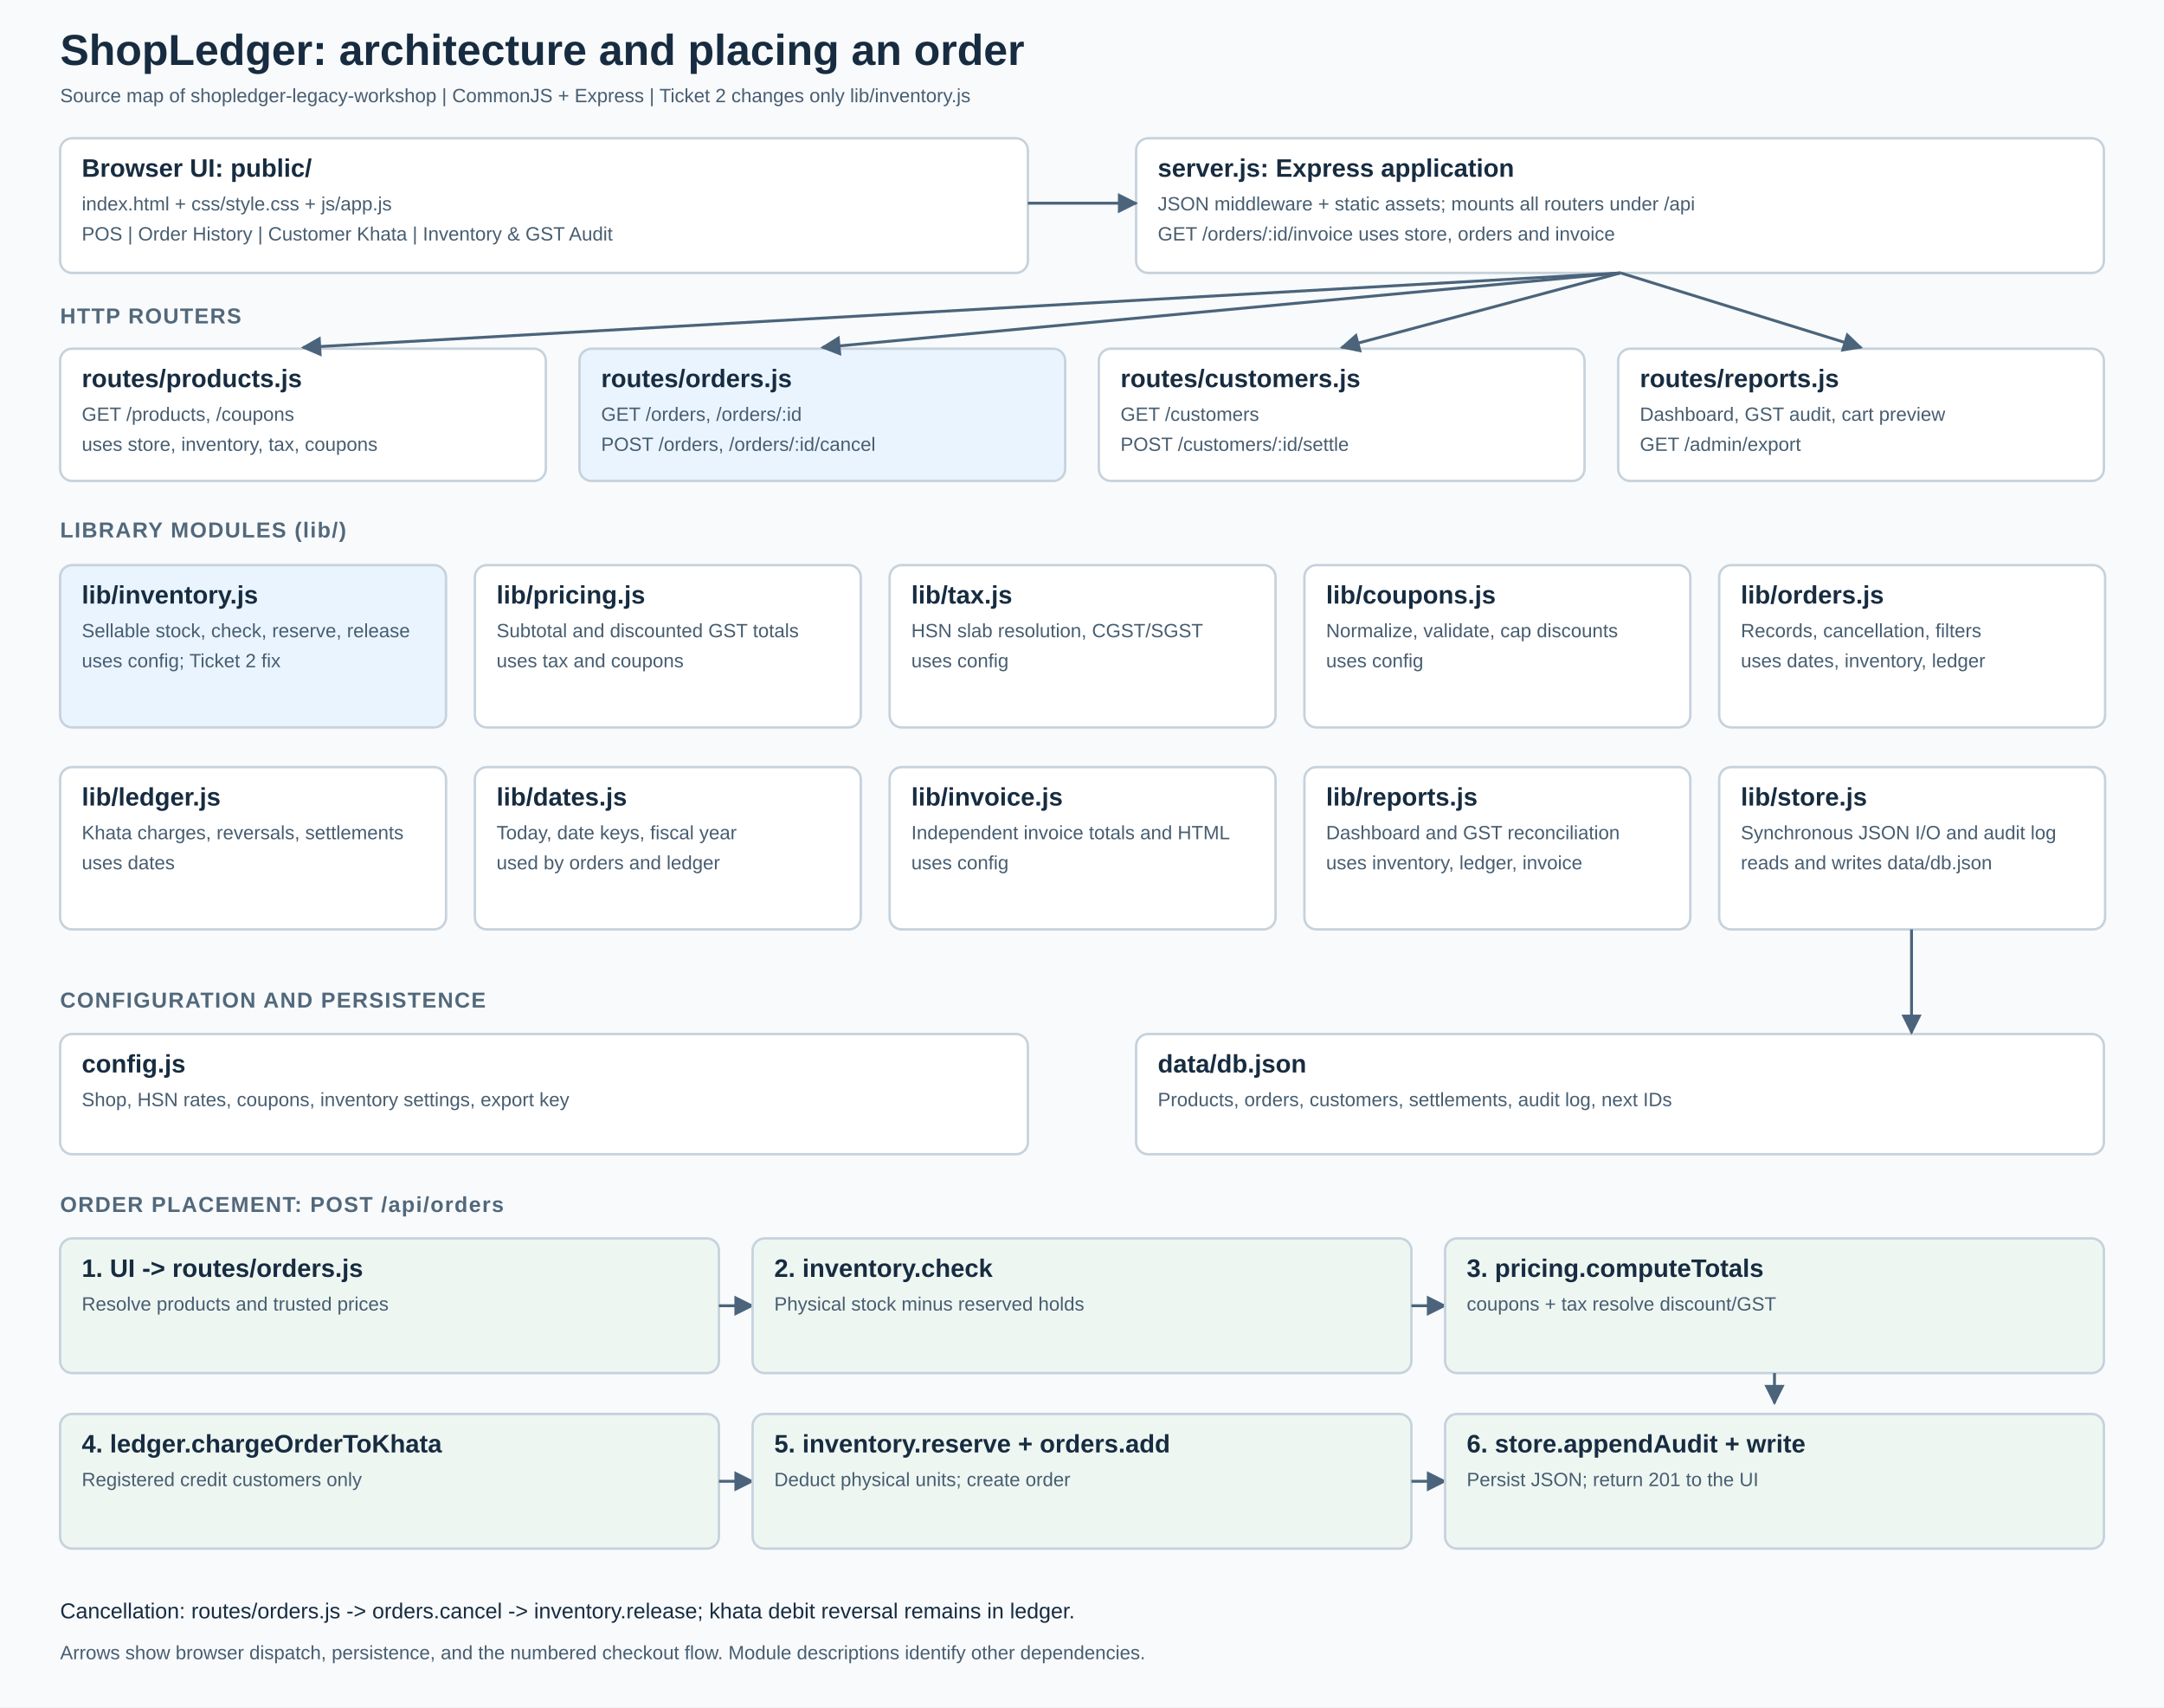
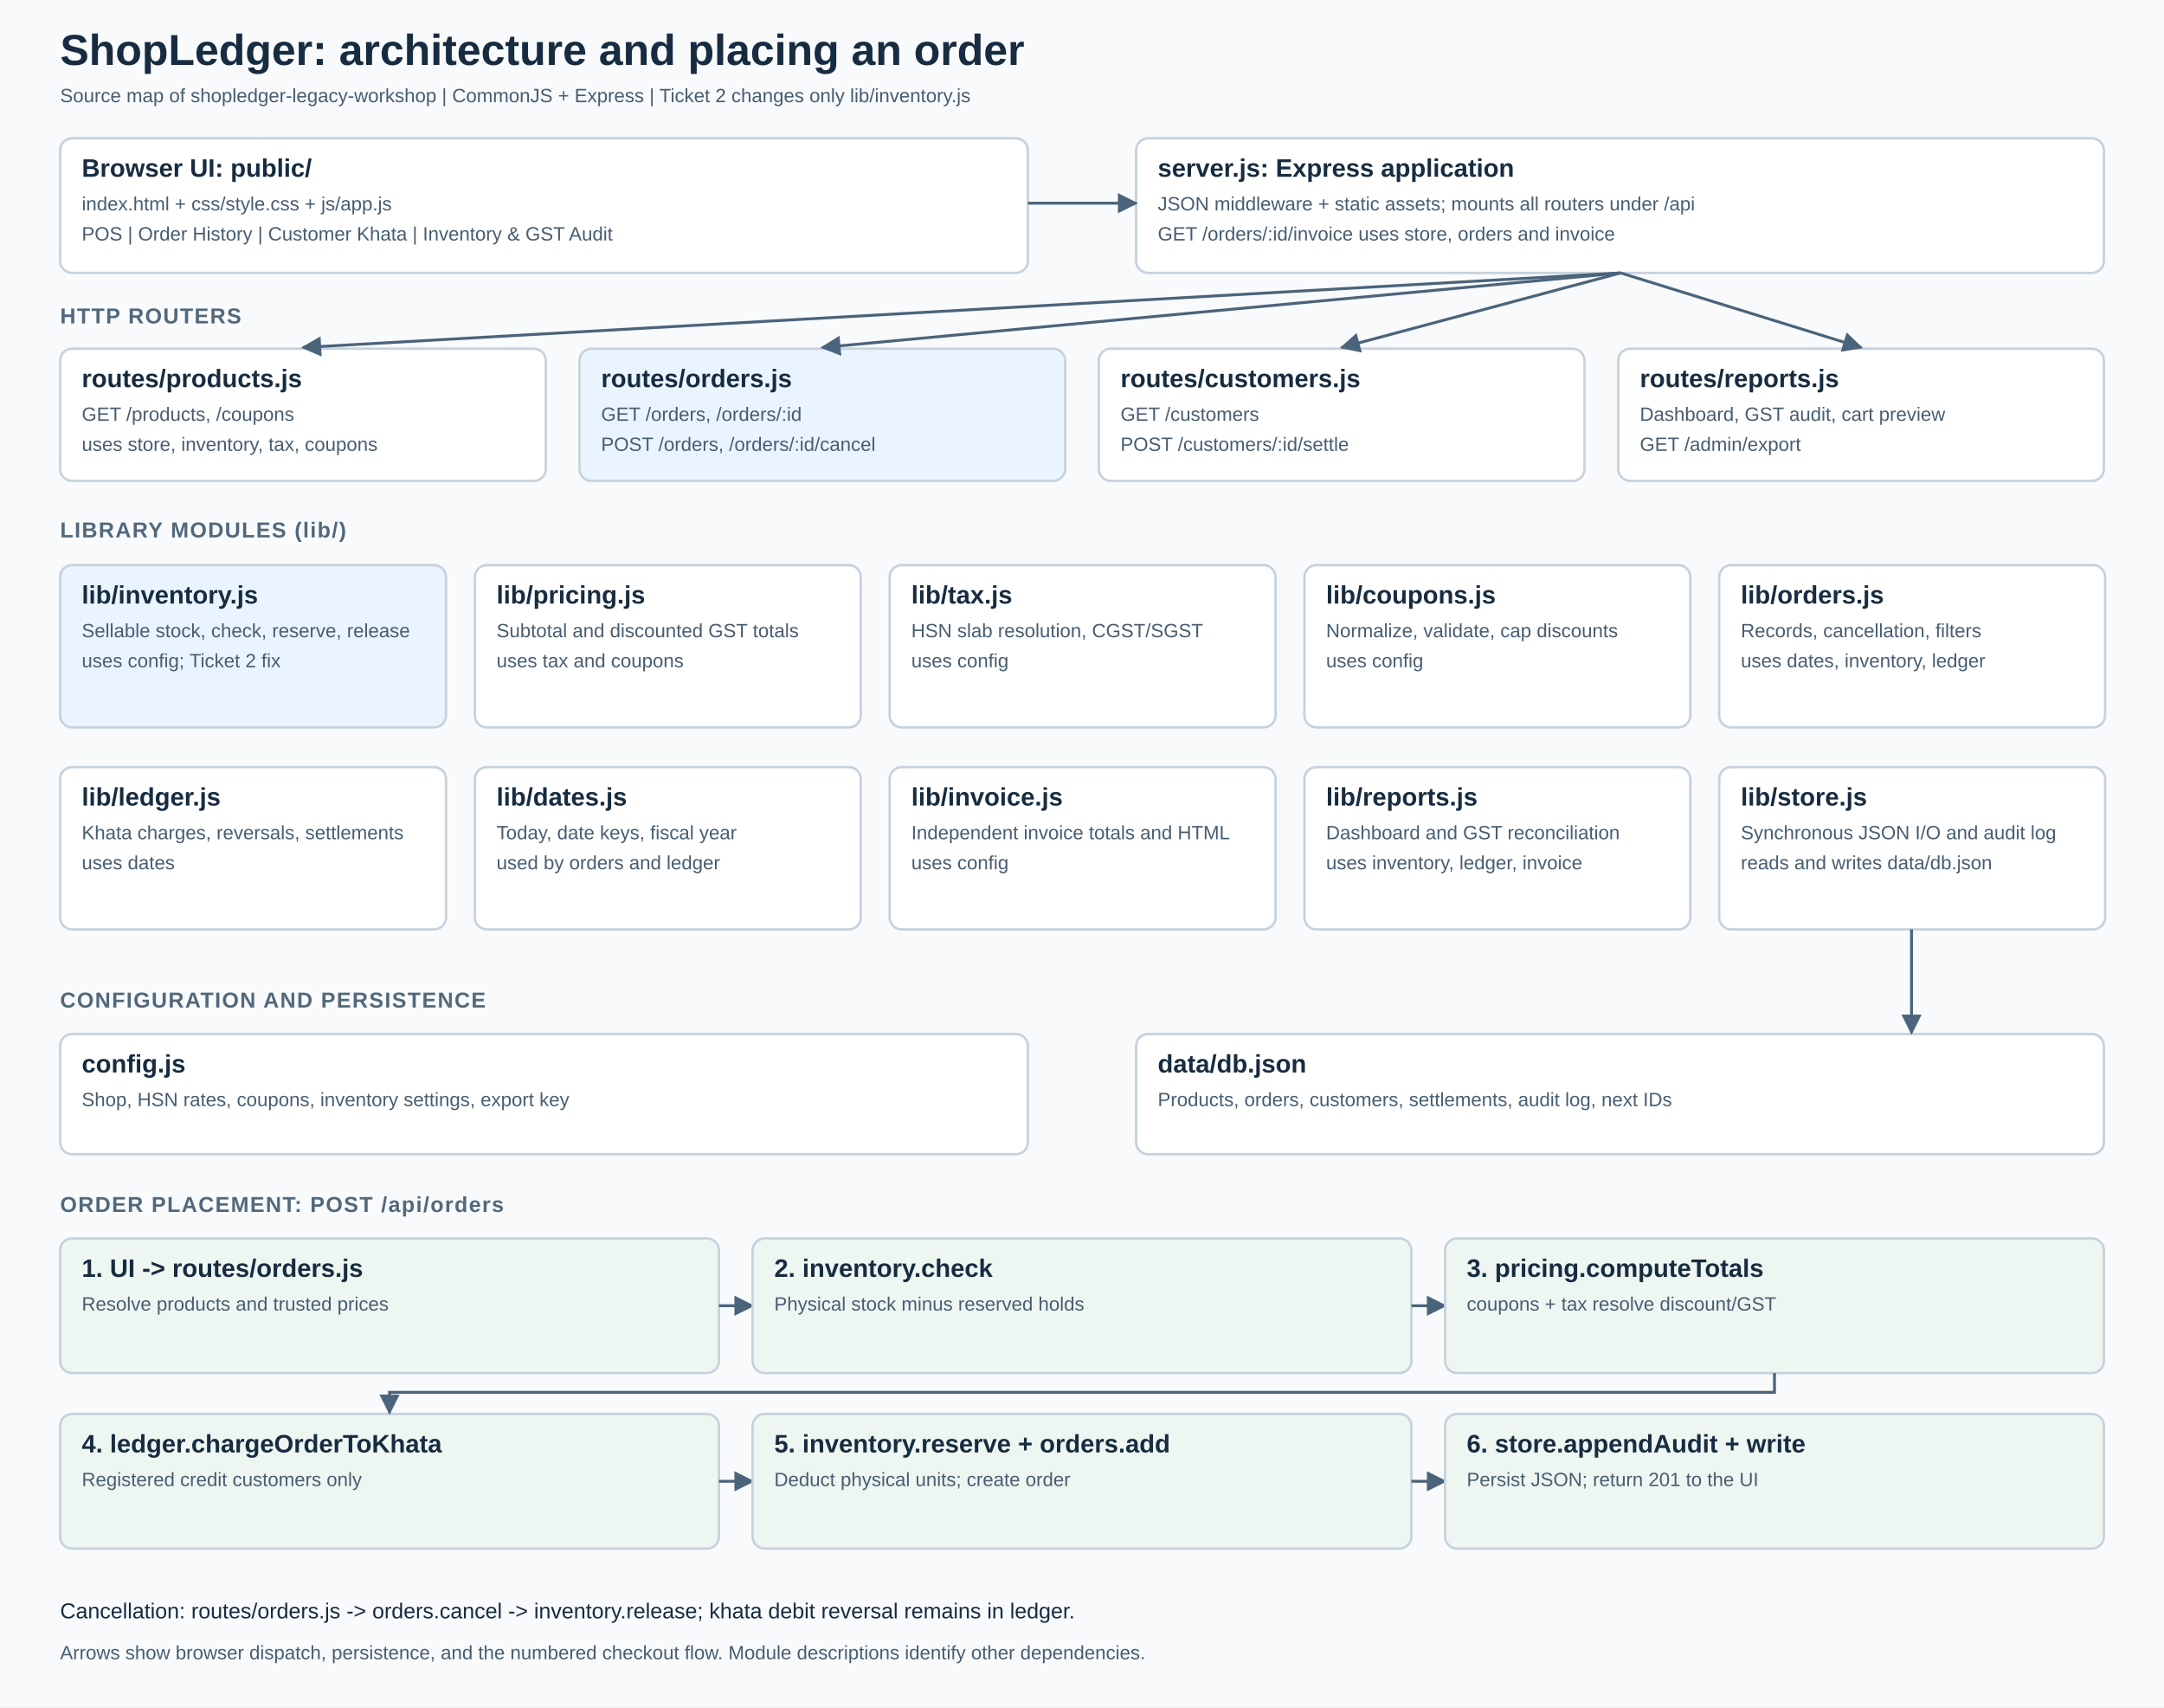
<svg xmlns="http://www.w3.org/2000/svg" width="1800" height="1420" viewBox="0 0 1800 1420" role="img" aria-labelledby="title desc">
  <defs>
    <marker id="arrow" viewBox="0 0 10 10" refX="9" refY="5" markerWidth="7" markerHeight="7" orient="auto-start-reverse">
      <path d="M0 0 L10 5 L0 10z" fill="#4b647b" />
    </marker>
  </defs>
  <rect width="1800" height="1420" fill="#f8fafc" />
  <style>text{font-family:Segoe UI,Arial,sans-serif;fill:#172c40}.title{font-size:36px;font-weight:700}.section{font-size:18px;font-weight:700;letter-spacing:1px;fill:#52687b}.name{font-size:21px;font-weight:650}.body{font-size:18px}.small{font-size:16px;fill:#475d70}.flow{fill:none;stroke:#4b647b;stroke-width:2.4;marker-end:url(#arrow)}</style>
  <text x="50" y="54" class="title">ShopLedger: architecture and placing an order</text>
  <text x="50" y="85" class="small">Source map of shopledger-legacy-workshop | CommonJS + Express | Ticket 2 changes only lib/inventory.js</text>
  <rect x="50" y="115" width="805" height="112" rx="10" fill="#ffffff" stroke="#c6d2dc" stroke-width="2" />
  <text x="68" y="147" class="name">Browser UI: public/</text>
  <text x="68" y="175" class="small">index.html + css/style.css + js/app.js</text>
  <text x="68" y="200" class="small">POS | Order History | Customer Khata | Inventory &amp; GST Audit</text>
  <rect x="945" y="115" width="805" height="112" rx="10" fill="#ffffff" stroke="#c6d2dc" stroke-width="2" />
  <text x="963" y="147" class="name">server.js: Express application</text>
  <text x="963" y="175" class="small">JSON middleware + static assets; mounts all routers under /api</text>
  <text x="963" y="200" class="small">GET /orders/:id/invoice uses store, orders and invoice</text>
  <path class="flow" d="M855 169 L945 169" />
  <text x="50" y="269" class="section">HTTP ROUTERS</text>
  <rect x="50" y="290" width="404" height="110" rx="10" fill="#ffffff" stroke="#c6d2dc" stroke-width="2" />
  <text x="68" y="322" class="name">routes/products.js</text>
  <text x="68" y="350" class="small">GET /products, /coupons</text>
  <text x="68" y="375" class="small">uses store, inventory, tax, coupons</text>
  <path class="flow" d="M1348 227 L252 289" />
  <rect x="482" y="290" width="404" height="110" rx="10" fill="#eaf4ff" stroke="#c6d2dc" stroke-width="2" />
  <text x="500" y="322" class="name">routes/orders.js</text>
  <text x="500" y="350" class="small">GET /orders, /orders/:id</text>
  <text x="500" y="375" class="small">POST /orders, /orders/:id/cancel</text>
  <path class="flow" d="M1348 227 L684 289" />
  <rect x="914" y="290" width="404" height="110" rx="10" fill="#ffffff" stroke="#c6d2dc" stroke-width="2" />
  <text x="932" y="322" class="name">routes/customers.js</text>
  <text x="932" y="350" class="small">GET /customers</text>
  <text x="932" y="375" class="small">POST /customers/:id/settle</text>
  <path class="flow" d="M1348 227 L1116 289" />
  <rect x="1346" y="290" width="404" height="110" rx="10" fill="#ffffff" stroke="#c6d2dc" stroke-width="2" />
  <text x="1364" y="322" class="name">routes/reports.js</text>
  <text x="1364" y="350" class="small">Dashboard, GST audit, cart preview</text>
  <text x="1364" y="375" class="small">GET /admin/export</text>
  <path class="flow" d="M1348 227 L1548 289" />
  <text x="50" y="447" class="section">LIBRARY MODULES (lib/)</text>
  <rect x="50" y="470" width="321" height="135" rx="10" fill="#eaf4ff" stroke="#c6d2dc" stroke-width="2" />
  <text x="68" y="502" class="name">lib/inventory.js</text>
  <text x="68" y="530" class="small">Sellable stock, check, reserve, release</text>
  <text x="68" y="555" class="small">uses config; Ticket 2 fix</text>
  <rect x="395" y="470" width="321" height="135" rx="10" fill="#ffffff" stroke="#c6d2dc" stroke-width="2" />
  <text x="413" y="502" class="name">lib/pricing.js</text>
  <text x="413" y="530" class="small">Subtotal and discounted GST totals</text>
  <text x="413" y="555" class="small">uses tax and coupons</text>
  <rect x="740" y="470" width="321" height="135" rx="10" fill="#ffffff" stroke="#c6d2dc" stroke-width="2" />
  <text x="758" y="502" class="name">lib/tax.js</text>
  <text x="758" y="530" class="small">HSN slab resolution, CGST/SGST</text>
  <text x="758" y="555" class="small">uses config</text>
  <rect x="1085" y="470" width="321" height="135" rx="10" fill="#ffffff" stroke="#c6d2dc" stroke-width="2" />
  <text x="1103" y="502" class="name">lib/coupons.js</text>
  <text x="1103" y="530" class="small">Normalize, validate, cap discounts</text>
  <text x="1103" y="555" class="small">uses config</text>
  <rect x="1430" y="470" width="321" height="135" rx="10" fill="#ffffff" stroke="#c6d2dc" stroke-width="2" />
  <text x="1448" y="502" class="name">lib/orders.js</text>
  <text x="1448" y="530" class="small">Records, cancellation, filters</text>
  <text x="1448" y="555" class="small">uses dates, inventory, ledger</text>
  <rect x="50" y="638" width="321" height="135" rx="10" fill="#ffffff" stroke="#c6d2dc" stroke-width="2" />
  <text x="68" y="670" class="name">lib/ledger.js</text>
  <text x="68" y="698" class="small">Khata charges, reversals, settlements</text>
  <text x="68" y="723" class="small">uses dates</text>
  <rect x="395" y="638" width="321" height="135" rx="10" fill="#ffffff" stroke="#c6d2dc" stroke-width="2" />
  <text x="413" y="670" class="name">lib/dates.js</text>
  <text x="413" y="698" class="small">Today, date keys, fiscal year</text>
  <text x="413" y="723" class="small">used by orders and ledger</text>
  <rect x="740" y="638" width="321" height="135" rx="10" fill="#ffffff" stroke="#c6d2dc" stroke-width="2" />
  <text x="758" y="670" class="name">lib/invoice.js</text>
  <text x="758" y="698" class="small">Independent invoice totals and HTML</text>
  <text x="758" y="723" class="small">uses config</text>
  <rect x="1085" y="638" width="321" height="135" rx="10" fill="#ffffff" stroke="#c6d2dc" stroke-width="2" />
  <text x="1103" y="670" class="name">lib/reports.js</text>
  <text x="1103" y="698" class="small">Dashboard and GST reconciliation</text>
  <text x="1103" y="723" class="small">uses inventory, ledger, invoice</text>
  <rect x="1430" y="638" width="321" height="135" rx="10" fill="#ffffff" stroke="#c6d2dc" stroke-width="2" />
  <text x="1448" y="670" class="name">lib/store.js</text>
  <text x="1448" y="698" class="small">Synchronous JSON I/O and audit log</text>
  <text x="1448" y="723" class="small">reads and writes data/db.json</text>
  <text x="50" y="838" class="section">CONFIGURATION AND PERSISTENCE</text>
  <rect x="50" y="860" width="805" height="100" rx="10" fill="#ffffff" stroke="#c6d2dc" stroke-width="2" />
  <text x="68" y="892" class="name">config.js</text>
  <text x="68" y="920" class="small">Shop, HSN rates, coupons, inventory settings, export key</text>
  <rect x="945" y="860" width="805" height="100" rx="10" fill="#ffffff" stroke="#c6d2dc" stroke-width="2" />
  <text x="963" y="892" class="name">data/db.json</text>
  <text x="963" y="920" class="small">Products, orders, customers, settlements, audit log, next IDs</text>
  <path class="flow" d="M1590 773 L1590 859" />
  <text x="50" y="1008" class="section">ORDER PLACEMENT: POST /api/orders</text>
  <rect x="50" y="1030" width="548" height="112" rx="10" fill="#eef6f2" stroke="#c6d2dc" stroke-width="2" />
  <text x="68" y="1062" class="name">1. UI -&gt; routes/orders.js</text>
  <text x="68" y="1090" class="small">Resolve products and trusted prices</text>
  <path class="flow" d="M598 1086 L626 1086" />
  <rect x="626" y="1030" width="548" height="112" rx="10" fill="#eef6f2" stroke="#c6d2dc" stroke-width="2" />
  <text x="644" y="1062" class="name">2. inventory.check</text>
  <text x="644" y="1090" class="small">Physical stock minus reserved holds</text>
  <path class="flow" d="M1174 1086 L1202 1086" />
  <rect x="1202" y="1030" width="548" height="112" rx="10" fill="#eef6f2" stroke="#c6d2dc" stroke-width="2" />
  <text x="1220" y="1062" class="name">3. pricing.computeTotals</text>
  <text x="1220" y="1090" class="small">coupons + tax resolve discount/GST</text>
  <rect x="50" y="1176" width="548" height="112" rx="10" fill="#eef6f2" stroke="#c6d2dc" stroke-width="2" />
  <text x="68" y="1208" class="name">4. ledger.chargeOrderToKhata</text>
  <text x="68" y="1236" class="small">Registered credit customers only</text>
  <path class="flow" d="M598 1232 L626 1232" />
  <rect x="626" y="1176" width="548" height="112" rx="10" fill="#eef6f2" stroke="#c6d2dc" stroke-width="2" />
  <text x="644" y="1208" class="name">5. inventory.reserve + orders.add</text>
  <text x="644" y="1236" class="small">Deduct physical units; create order</text>
  <path class="flow" d="M1174 1232 L1202 1232" />
  <rect x="1202" y="1176" width="548" height="112" rx="10" fill="#eef6f2" stroke="#c6d2dc" stroke-width="2" />
  <text x="1220" y="1208" class="name">6. store.appendAudit + write</text>
  <text x="1220" y="1236" class="small">Persist JSON; return 201 to the UI</text>
-   <path class="flow" d="M1476 1142 L1476 1167" />
+   <path class="flow" d="M1476 1142 L1476 1158 L324 1158 L324 1175" />
  <text x="50" y="1346" class="body">Cancellation: routes/orders.js -&gt; orders.cancel -&gt; inventory.release; khata debit reversal remains in ledger.</text>
  <text x="50" y="1380" class="small">Arrows show browser dispatch, persistence, and the numbered checkout flow. Module descriptions identify other dependencies.</text>
</svg>
